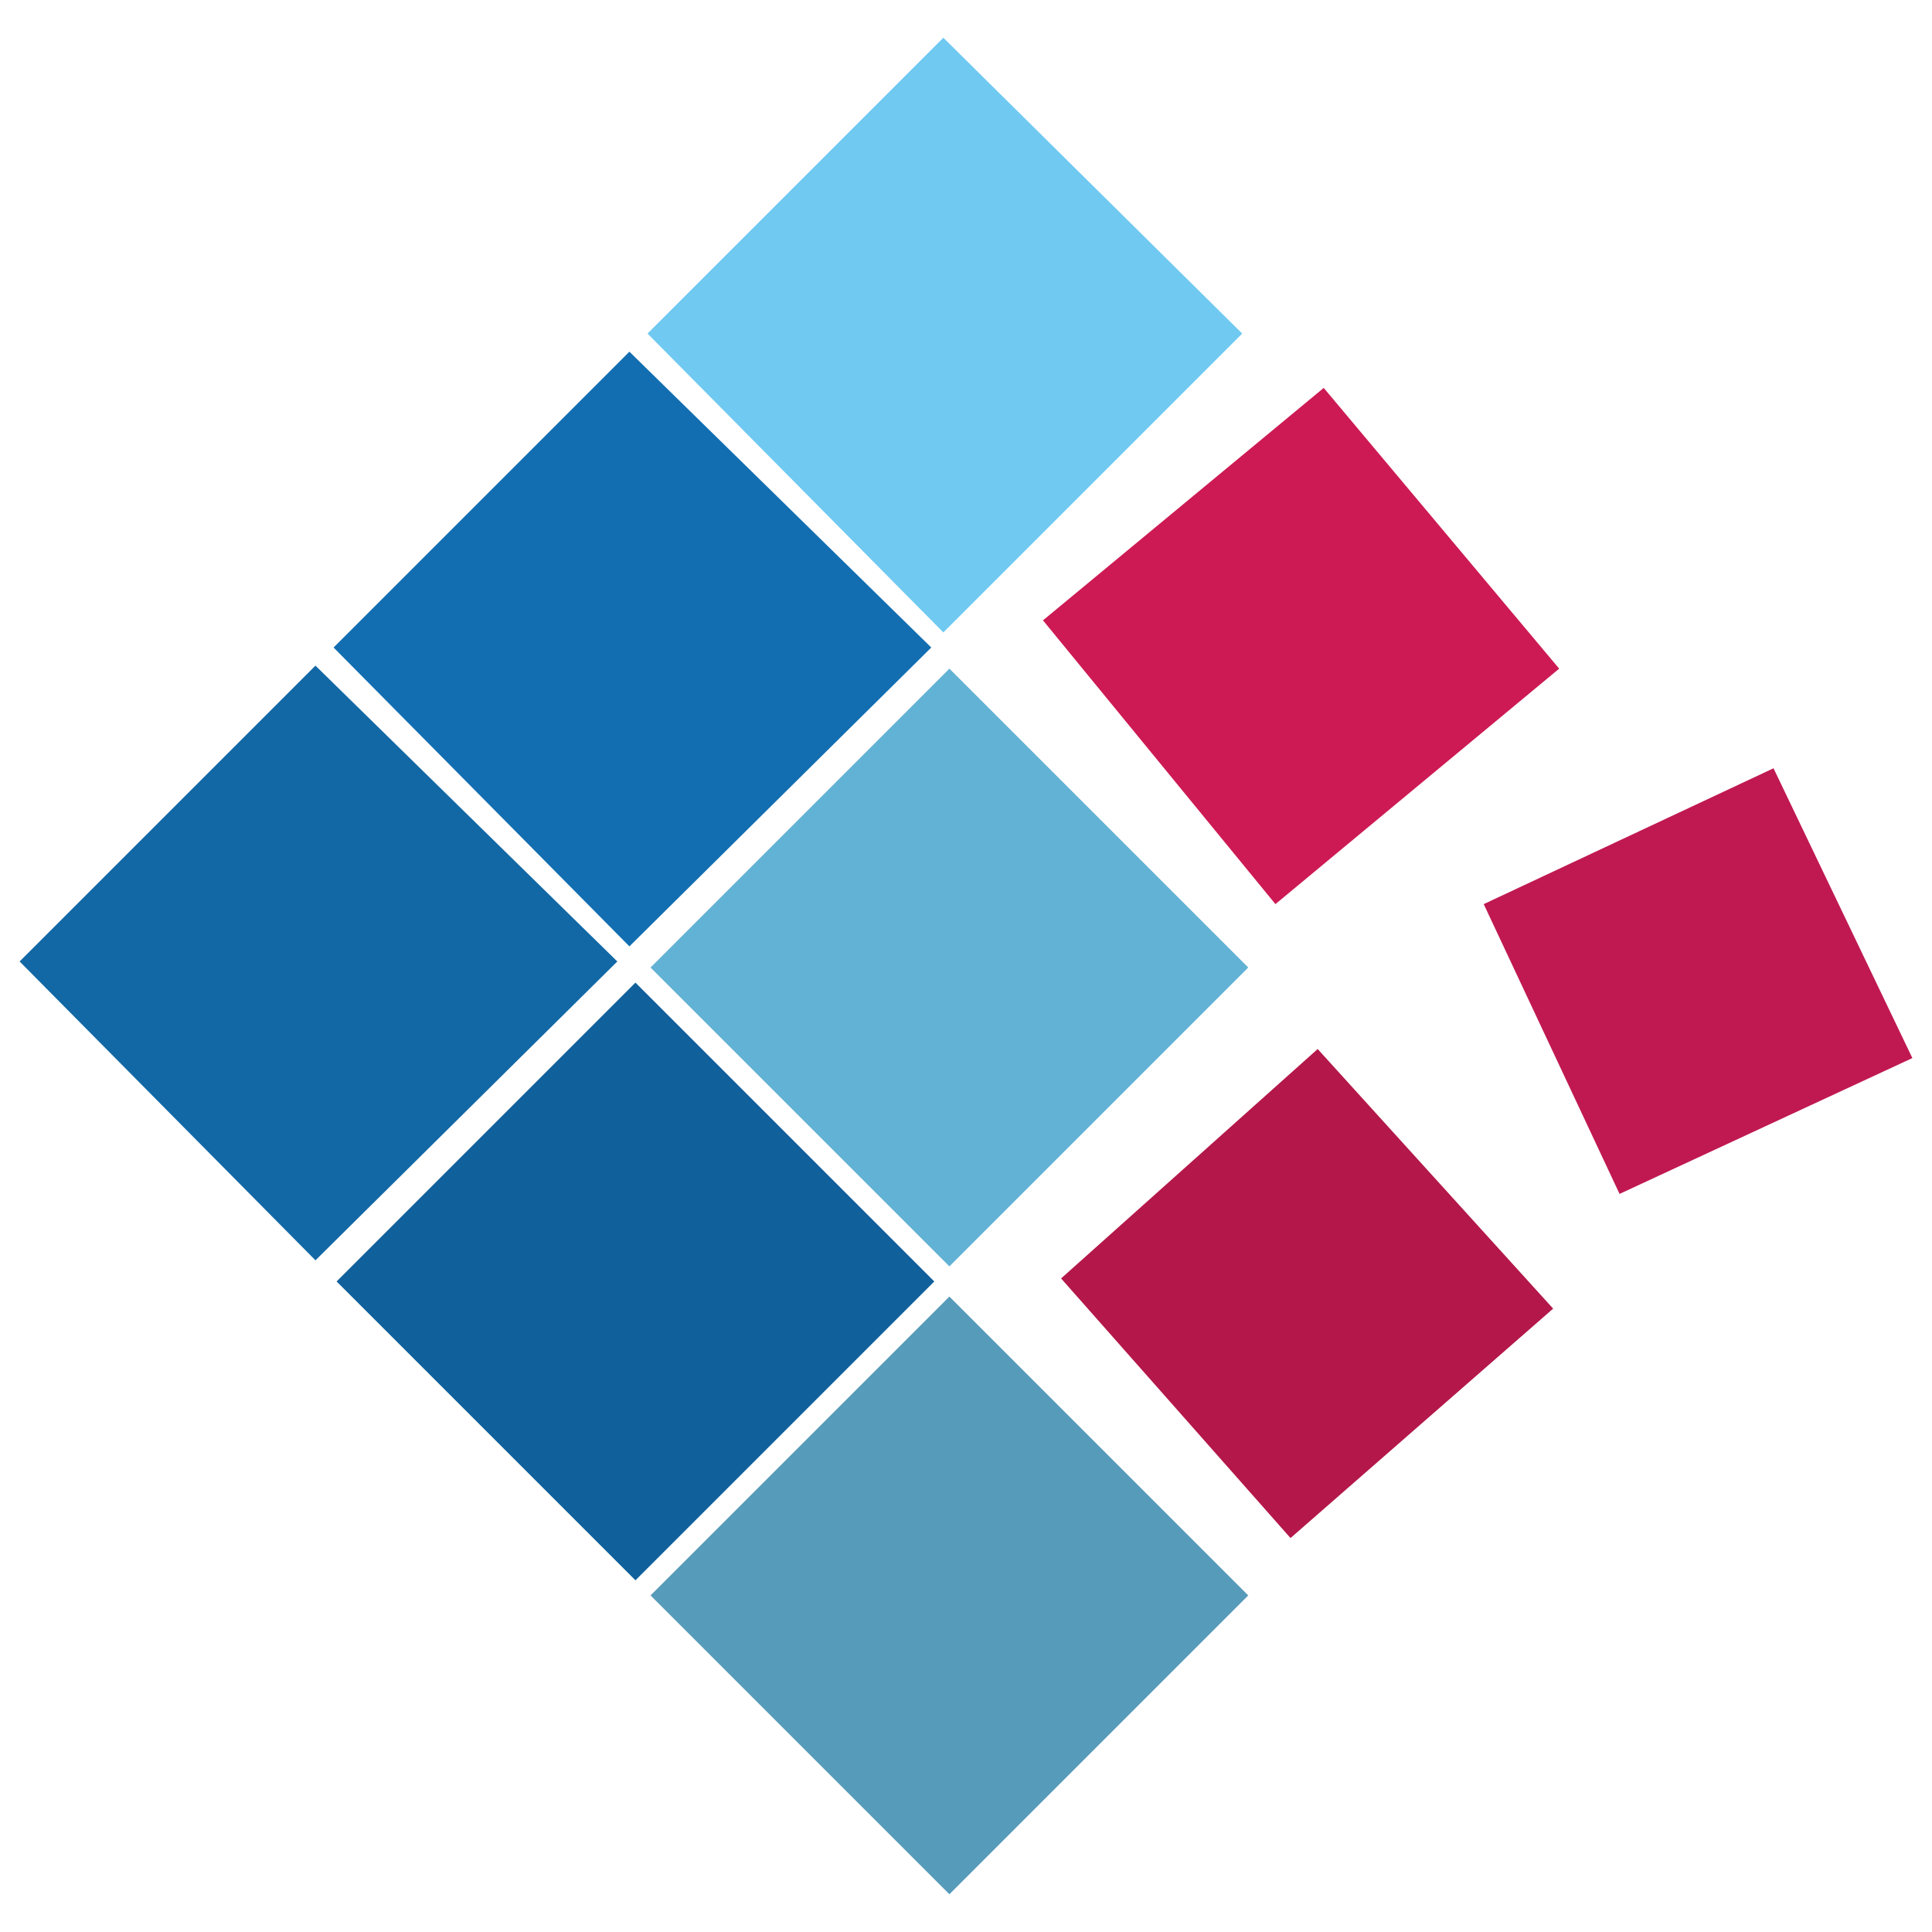
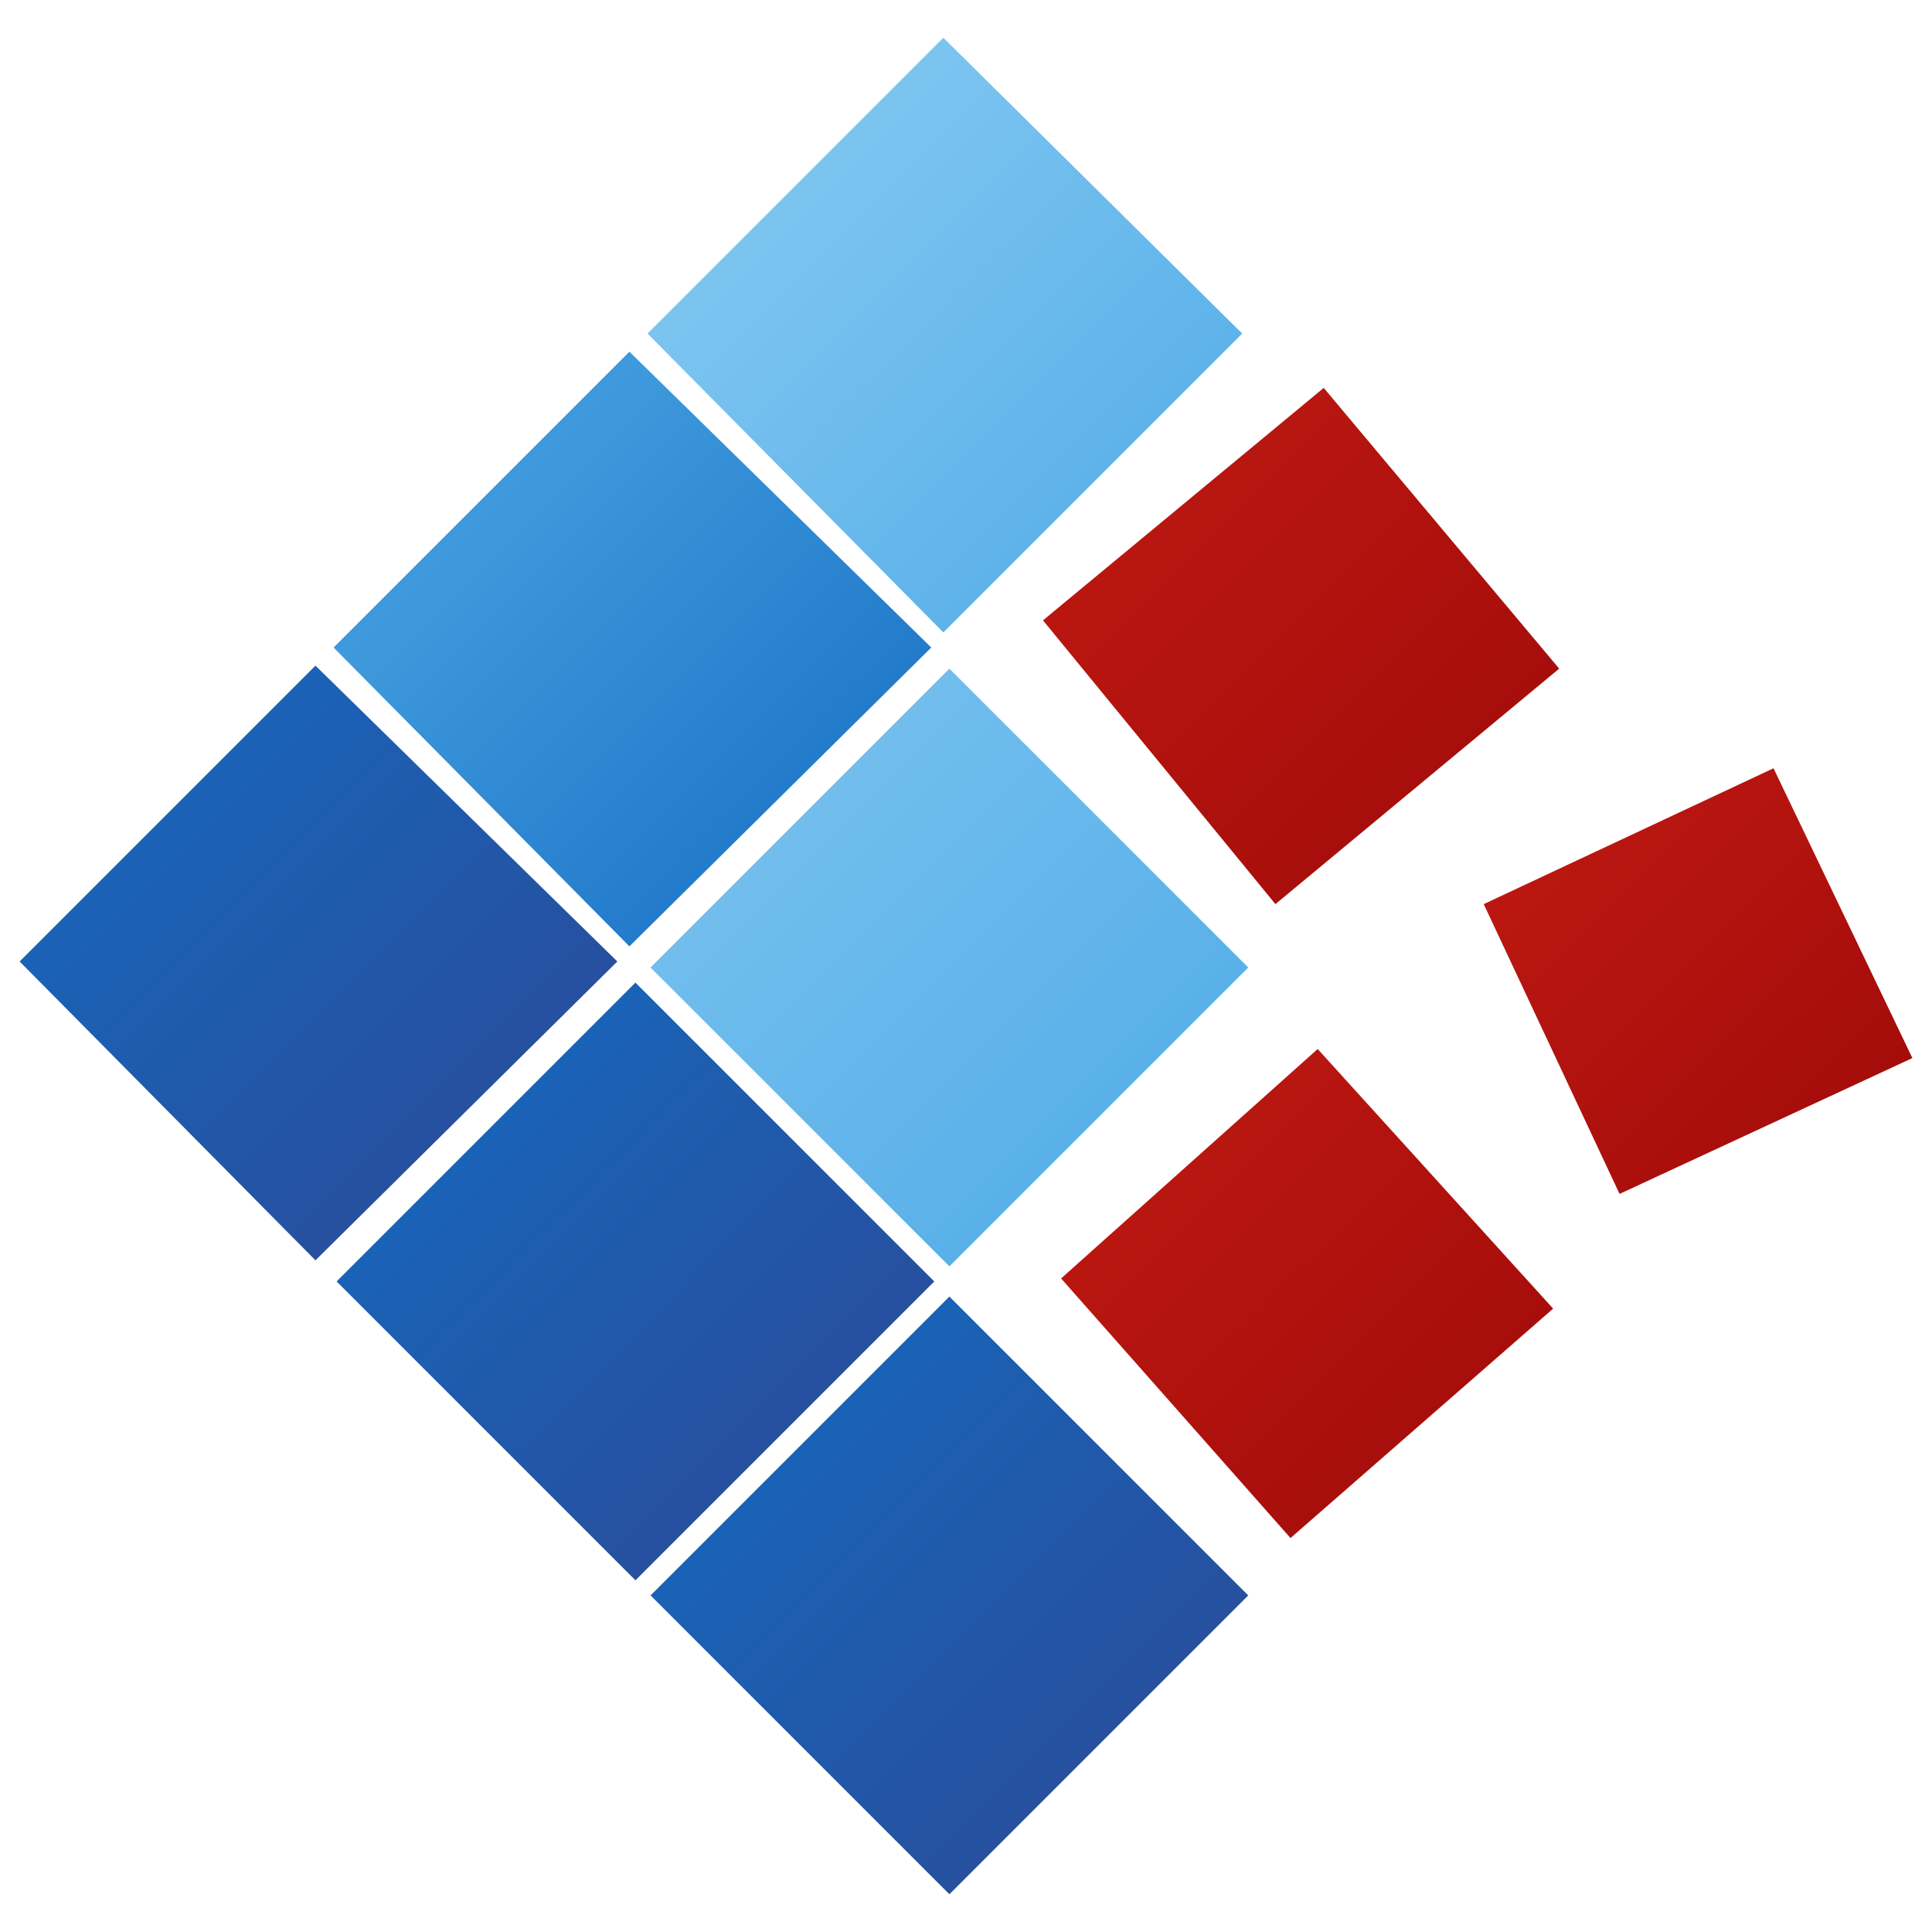
<svg xmlns="http://www.w3.org/2000/svg" viewBox="-6 -12 640 640" role="img" aria-label="TICLAT">
-   <polygon points="306.5 0.5 405.5 98.5 306.5 197.5 208.5 98.5" fill="#70c9f1" />
-   <polygon points="202.5 104.5 302.5 202.5 202.5 301.5 104.5 202.5" fill="#126eb1" />
-   <polygon points="98.5 208.5 198.5 306.5 98.5 405.5 0.5 306.5" fill="#1268a5" />
-   <polygon points="308.5 209.5 407.5 308.5 308.5 407.5 209.5 308.5" fill="#62b2d5" />
-   <polygon points="204.5 313.5 303.5 412.5 204.5 511.5 105.5 412.5" fill="#10609b" />
-   <polygon points="308.5 417.5 407.5 516.5 308.5 615.5 209.5 516.5" fill="#569bba" />
-   <polygon points="432.5 116.5 510.5 209.5 416.5 287.5 339.5 193.5" fill="#cd1a54" />
-   <polygon points="430.5 335.5 508.5 421.5 421.5 497.5 345.5 411.5" fill="#b4174a" />
-   <polygon points="581.5 242.5 627.5 338.5 530.5 383.5 485.5 287.5" fill="#c01951" />
+   <defs>
+     <linearGradient id="tl-hi" x1="0" y1="0" x2="1" y2="1">
+       <stop offset="0" stop-color="#8ccdf4" />
+       <stop offset="1" stop-color="#4eaae6" />
+     </linearGradient>
+     <linearGradient id="tl-light" x1="0" y1="0" x2="1" y2="1">
+       <stop offset="0" stop-color="#7cc4f1" />
+       <stop offset="1" stop-color="#4eaae6" />
+     </linearGradient>
+     <linearGradient id="tl-mid" x1="0" y1="0" x2="1" y2="1">
+       <stop offset="0" stop-color="#4eaae6" />
+       <stop offset="1" stop-color="#146bc1" />
+     </linearGradient>
+     <linearGradient id="tl-deep" x1="0" y1="0" x2="1" y2="1">
+       <stop offset="0" stop-color="#146bc1" />
+       <stop offset="1" stop-color="#2d4794" />
+     </linearGradient>
+     <linearGradient id="tl-red" x1="0" y1="0" x2="1" y2="1">
+       <stop offset="0" stop-color="#c11a12" />
+       <stop offset="1" stop-color="#9f0a09" />
+     </linearGradient>
+   </defs>
+   <polygon points="306.5 0.5 405.5 98.5 306.5 197.5 208.5 98.5" fill="url(#tl-hi)" />
+   <polygon points="202.5 104.5 302.5 202.5 202.5 301.5 104.5 202.5" fill="url(#tl-mid)" />
+   <polygon points="98.5 208.5 198.5 306.5 98.5 405.5 0.5 306.5" fill="url(#tl-deep)" />
+   <polygon points="308.5 209.5 407.5 308.5 308.5 407.5 209.5 308.5" fill="url(#tl-light)" />
+   <polygon points="204.5 313.5 303.5 412.5 204.5 511.5 105.5 412.5" fill="url(#tl-deep)" />
+   <polygon points="308.5 417.5 407.5 516.5 308.5 615.5 209.5 516.5" fill="url(#tl-deep)" />
+   <polygon points="432.5 116.5 510.5 209.5 416.5 287.5 339.5 193.5" fill="url(#tl-red)" />
+   <polygon points="430.5 335.5 508.5 421.5 421.5 497.5 345.5 411.5" fill="url(#tl-red)" />
+   <polygon points="581.5 242.5 627.5 338.5 530.5 383.5 485.5 287.5" fill="url(#tl-red)" />
</svg>
